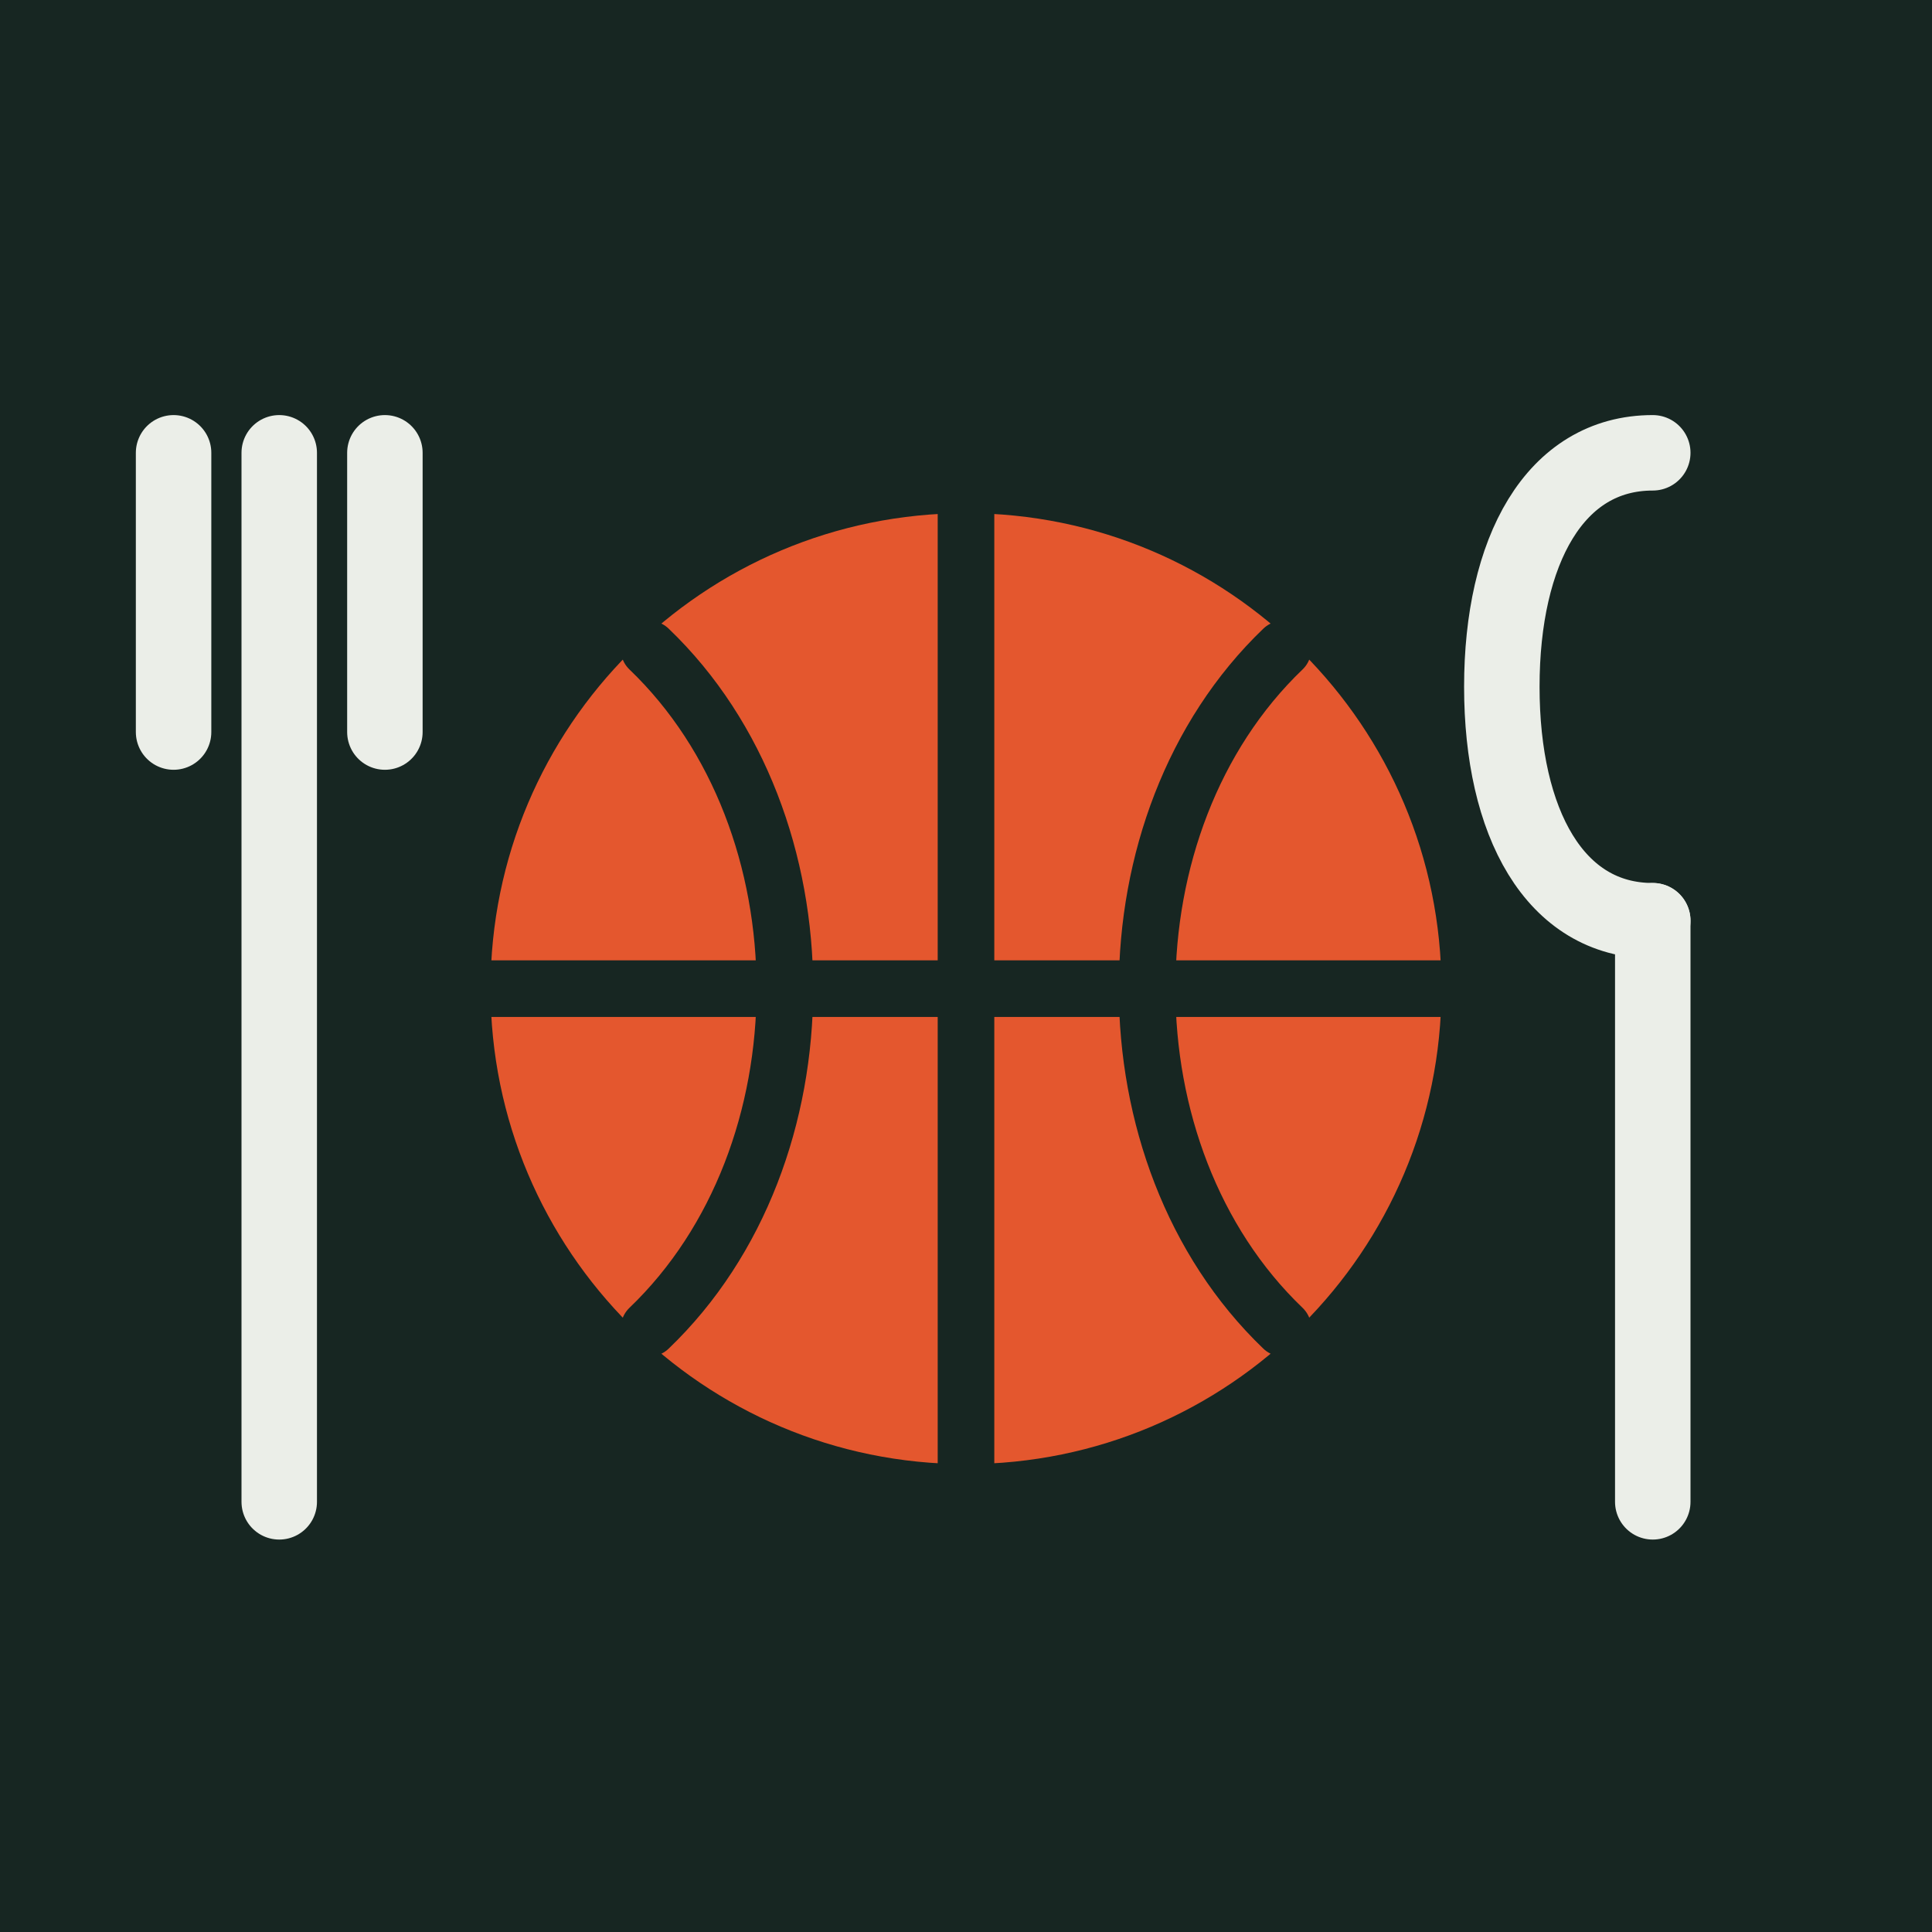
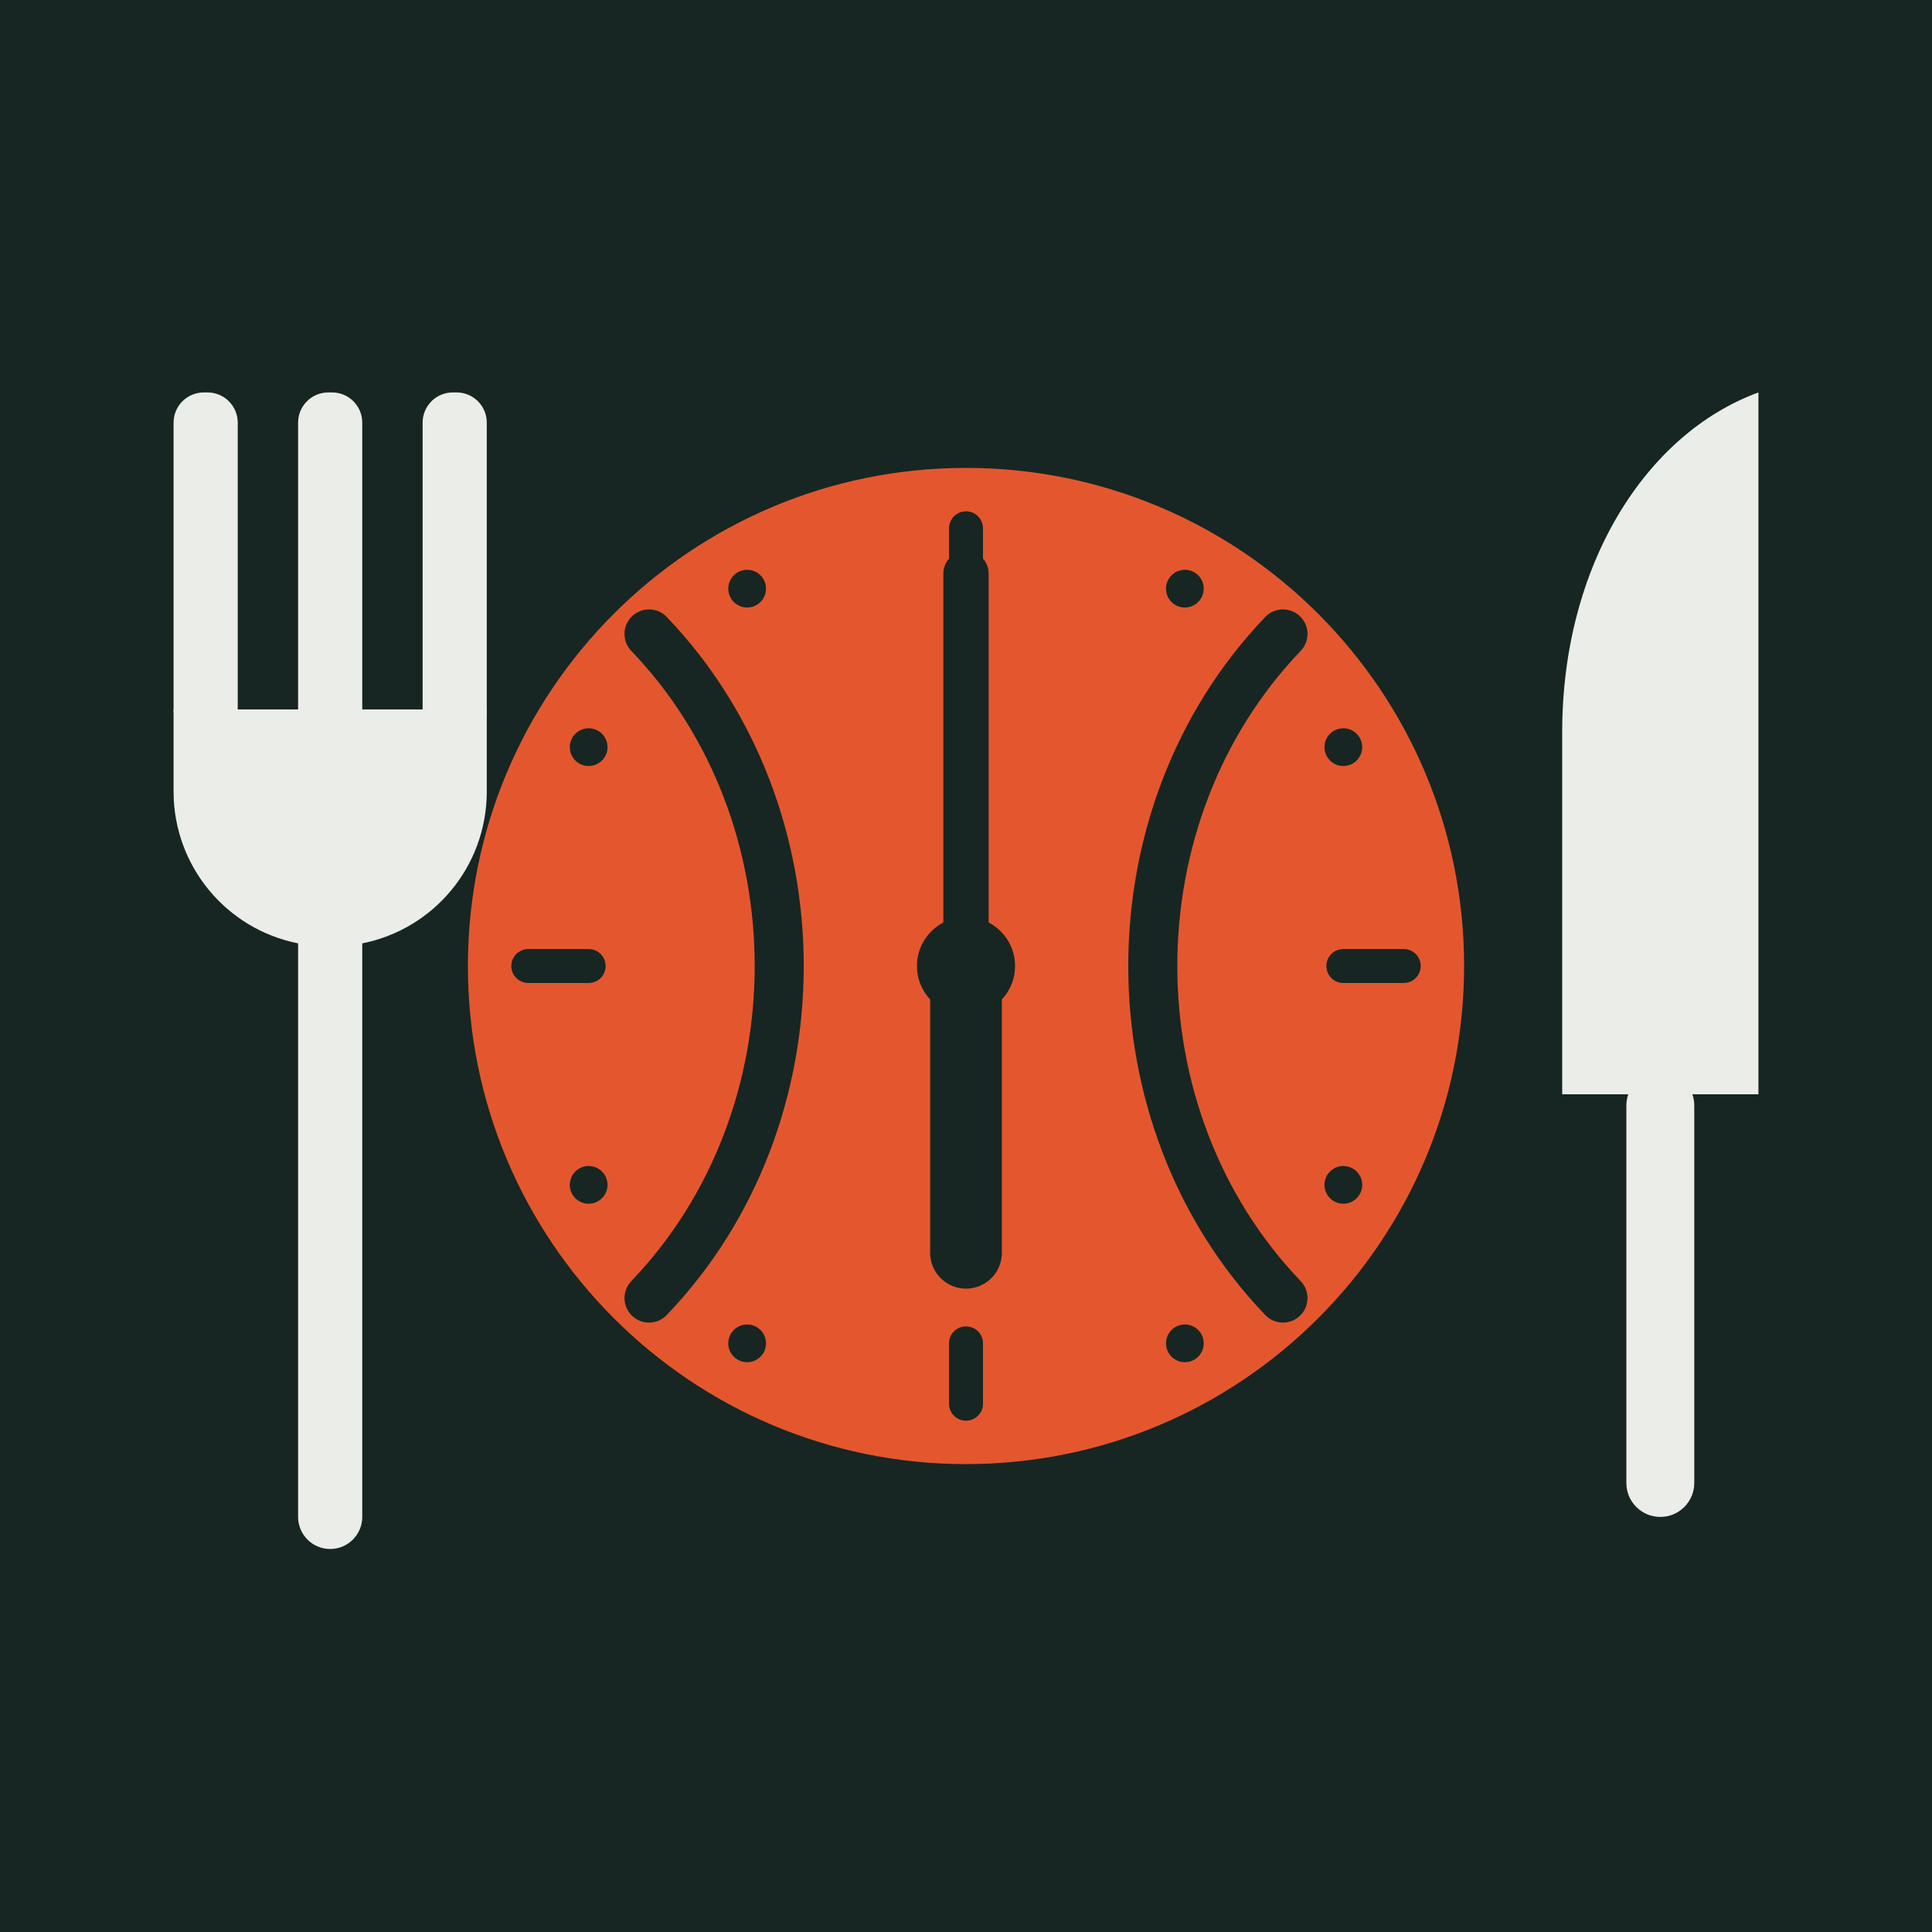
<svg xmlns="http://www.w3.org/2000/svg" viewBox="0 0 512 512" width="512" height="512">
  <rect width="512" height="512" fill="#172622" />
-   <g fill="none" stroke="#EBEEE8" stroke-width="20" stroke-linecap="round">
-     <path d="M74 120v130M74 250v148" />
-     <path d="M46 120v74M102 120v74" />
+   <g fill="#EBEEE8">
+     <rect x="46" y="104" width="17" height="92" rx="8" />
+     <rect x="79" y="104" width="17" height="92" rx="8" />
+     <rect x="112" y="104" width="17" height="92" rx="8" />
+     <path d="M46 188h83v22a41 41 0 0 1-33 40v152a8 8 0 0 1-17 0V250a41 41 0 0 1-33-40z" />
  </g>
-   <path d="M438 120c-26 0-40 26-40 62s14 62 40 62" fill="none" stroke="#EBEEE8" stroke-width="20" stroke-linecap="round" />
-   <path d="M438 244v154" fill="none" stroke="#EBEEE8" stroke-width="20" stroke-linecap="round" />
-   <circle cx="256" cy="262" r="126" fill="#E4572E" />
-   <g fill="none" stroke="#172622" stroke-width="15" stroke-linecap="round">
-     <path d="M256 136v252M130 262h252" />
-     <path d="M172 172c48 46 48 134 0 180M340 172c-48 46-48 134 0 180" />
+   <g fill="#EBEEE8">
+     <path d="M466 104v186h-52v-96c0-44 22-79 52-90z" />
+     <rect x="431" y="284" width="18" height="118" rx="9" />
+   </g>
+   <circle cx="256" cy="256" r="132" fill="#E4572E" />
+   <g fill="none" stroke="#172622" stroke-width="13" stroke-linecap="round">
+     <path d="M172 168c46 48 46 128 0 176M340 168c-46 48-46 128 0 176" />
+   </g>
+   <g stroke="#172622" stroke-linecap="round" fill="none">
+     <path d="M256 152v104" stroke-width="12" />
+     <path d="M256 256v76" stroke-width="19" />
+   </g>
+   <circle cx="256" cy="256" r="13" fill="#172622" />
+   <g stroke="#172622" stroke-width="9" stroke-linecap="round">
+     <path d="M256 140v16M256 356v16M140 256h16M356 256h16" />
+   </g>
+   <g fill="#172622">
+     <circle cx="314" cy="156" r="5" />
+     <circle cx="356" cy="198" r="5" />
+     <circle cx="356" cy="314" r="5" />
+     <circle cx="314" cy="356" r="5" />
+     <circle cx="198" cy="356" r="5" />
+     <circle cx="156" cy="314" r="5" />
+     <circle cx="156" cy="198" r="5" />
+     <circle cx="198" cy="156" r="5" />
  </g>
</svg>
